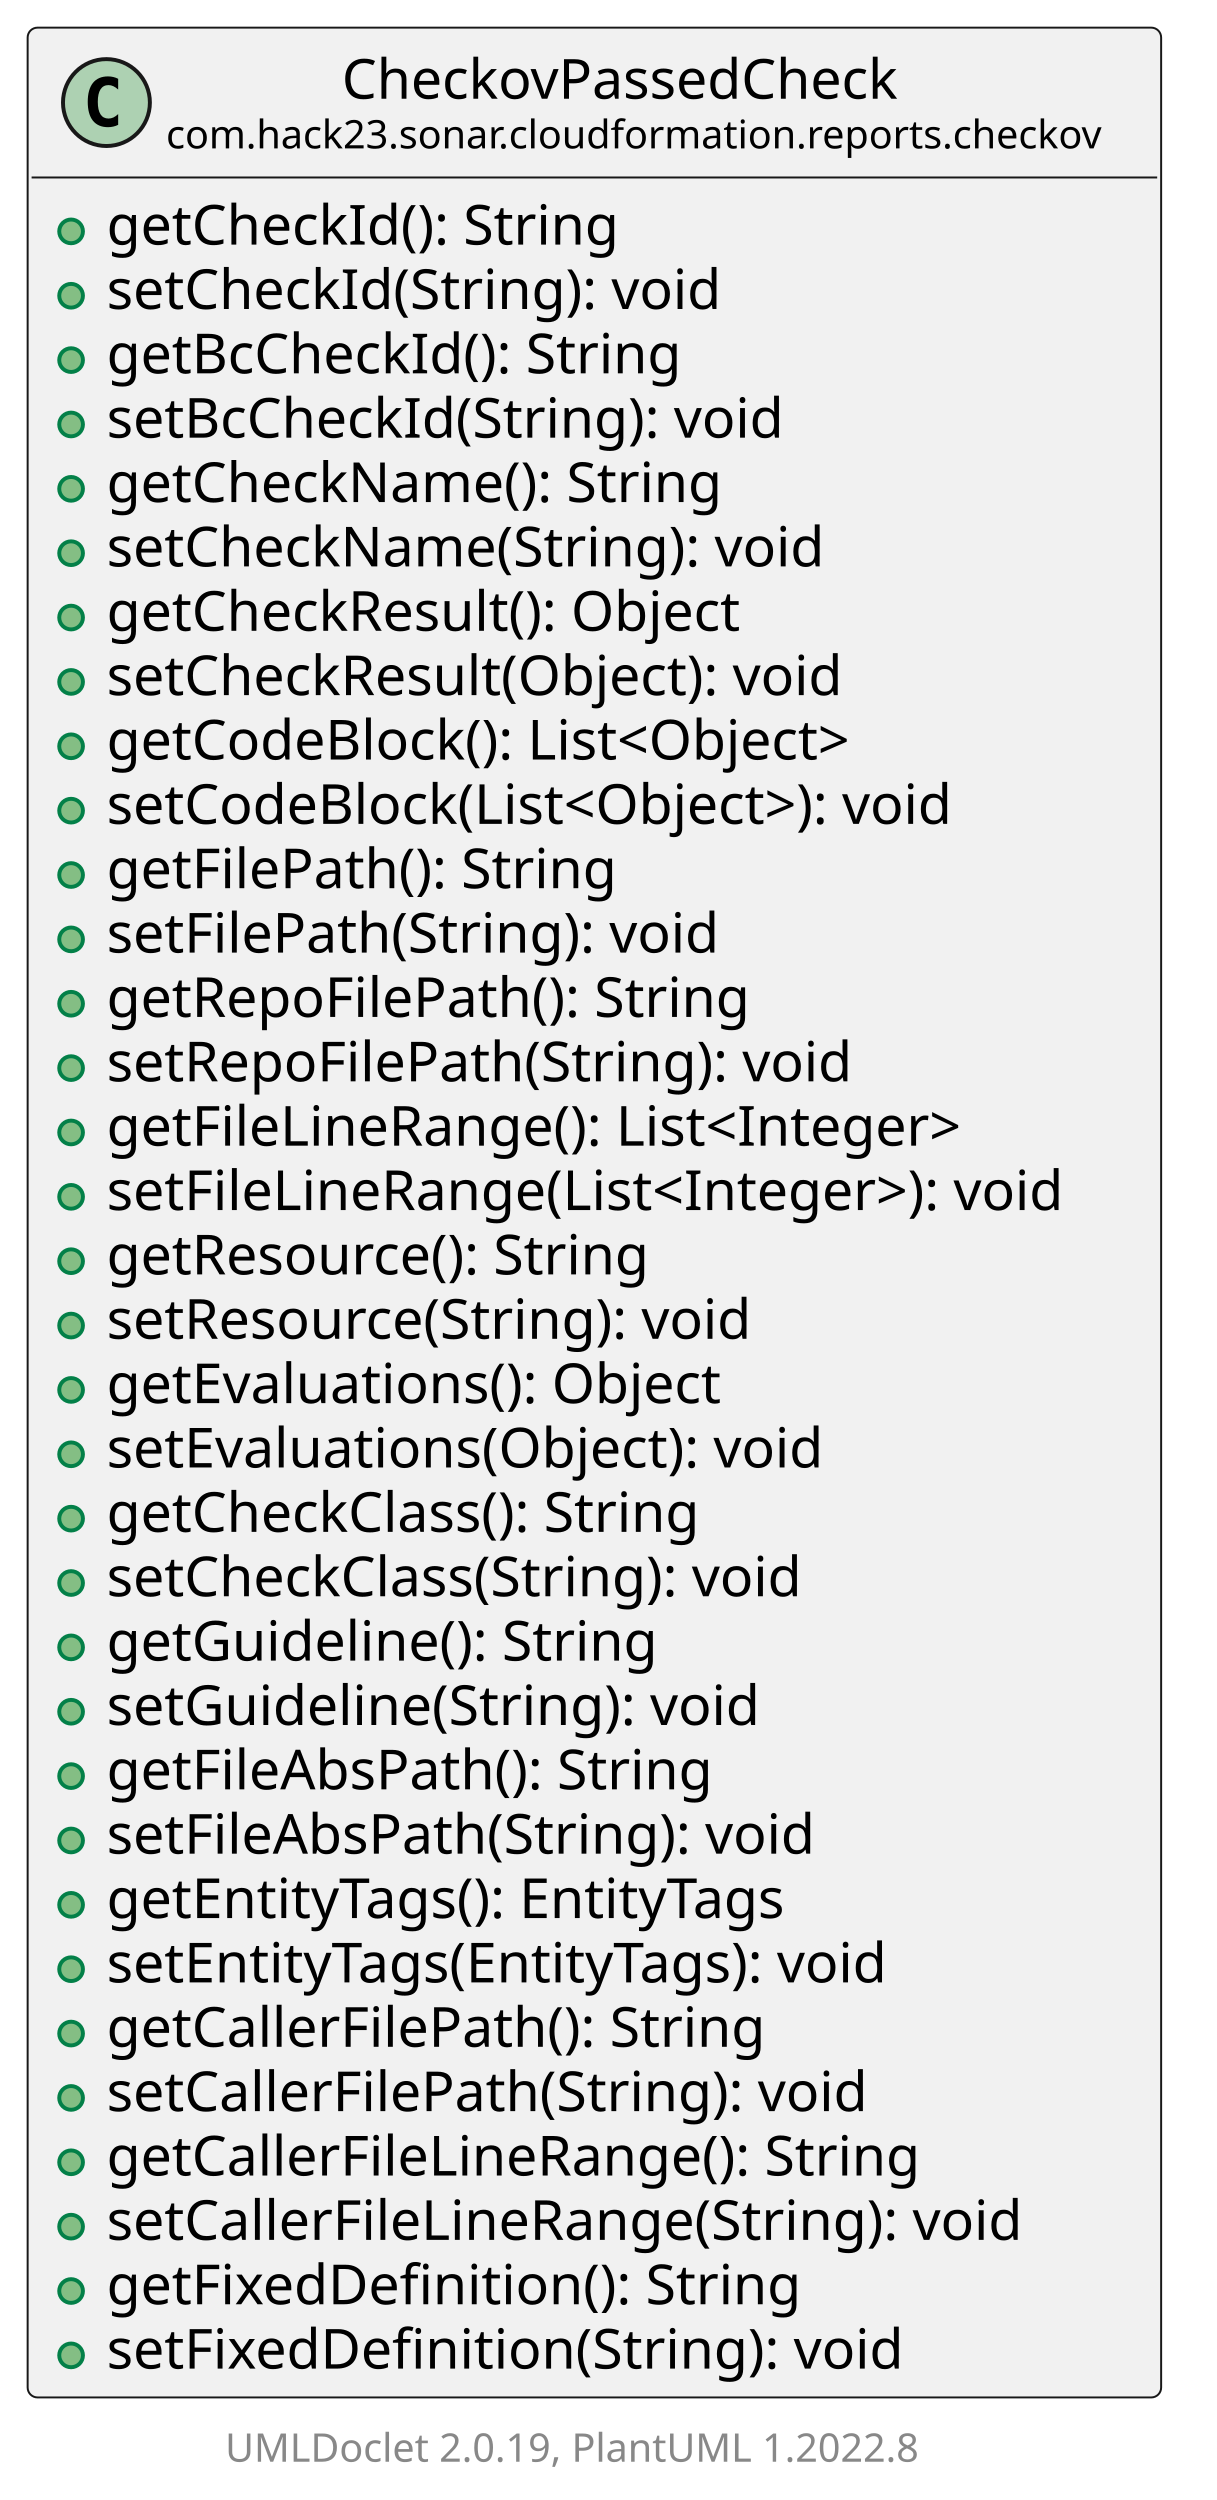
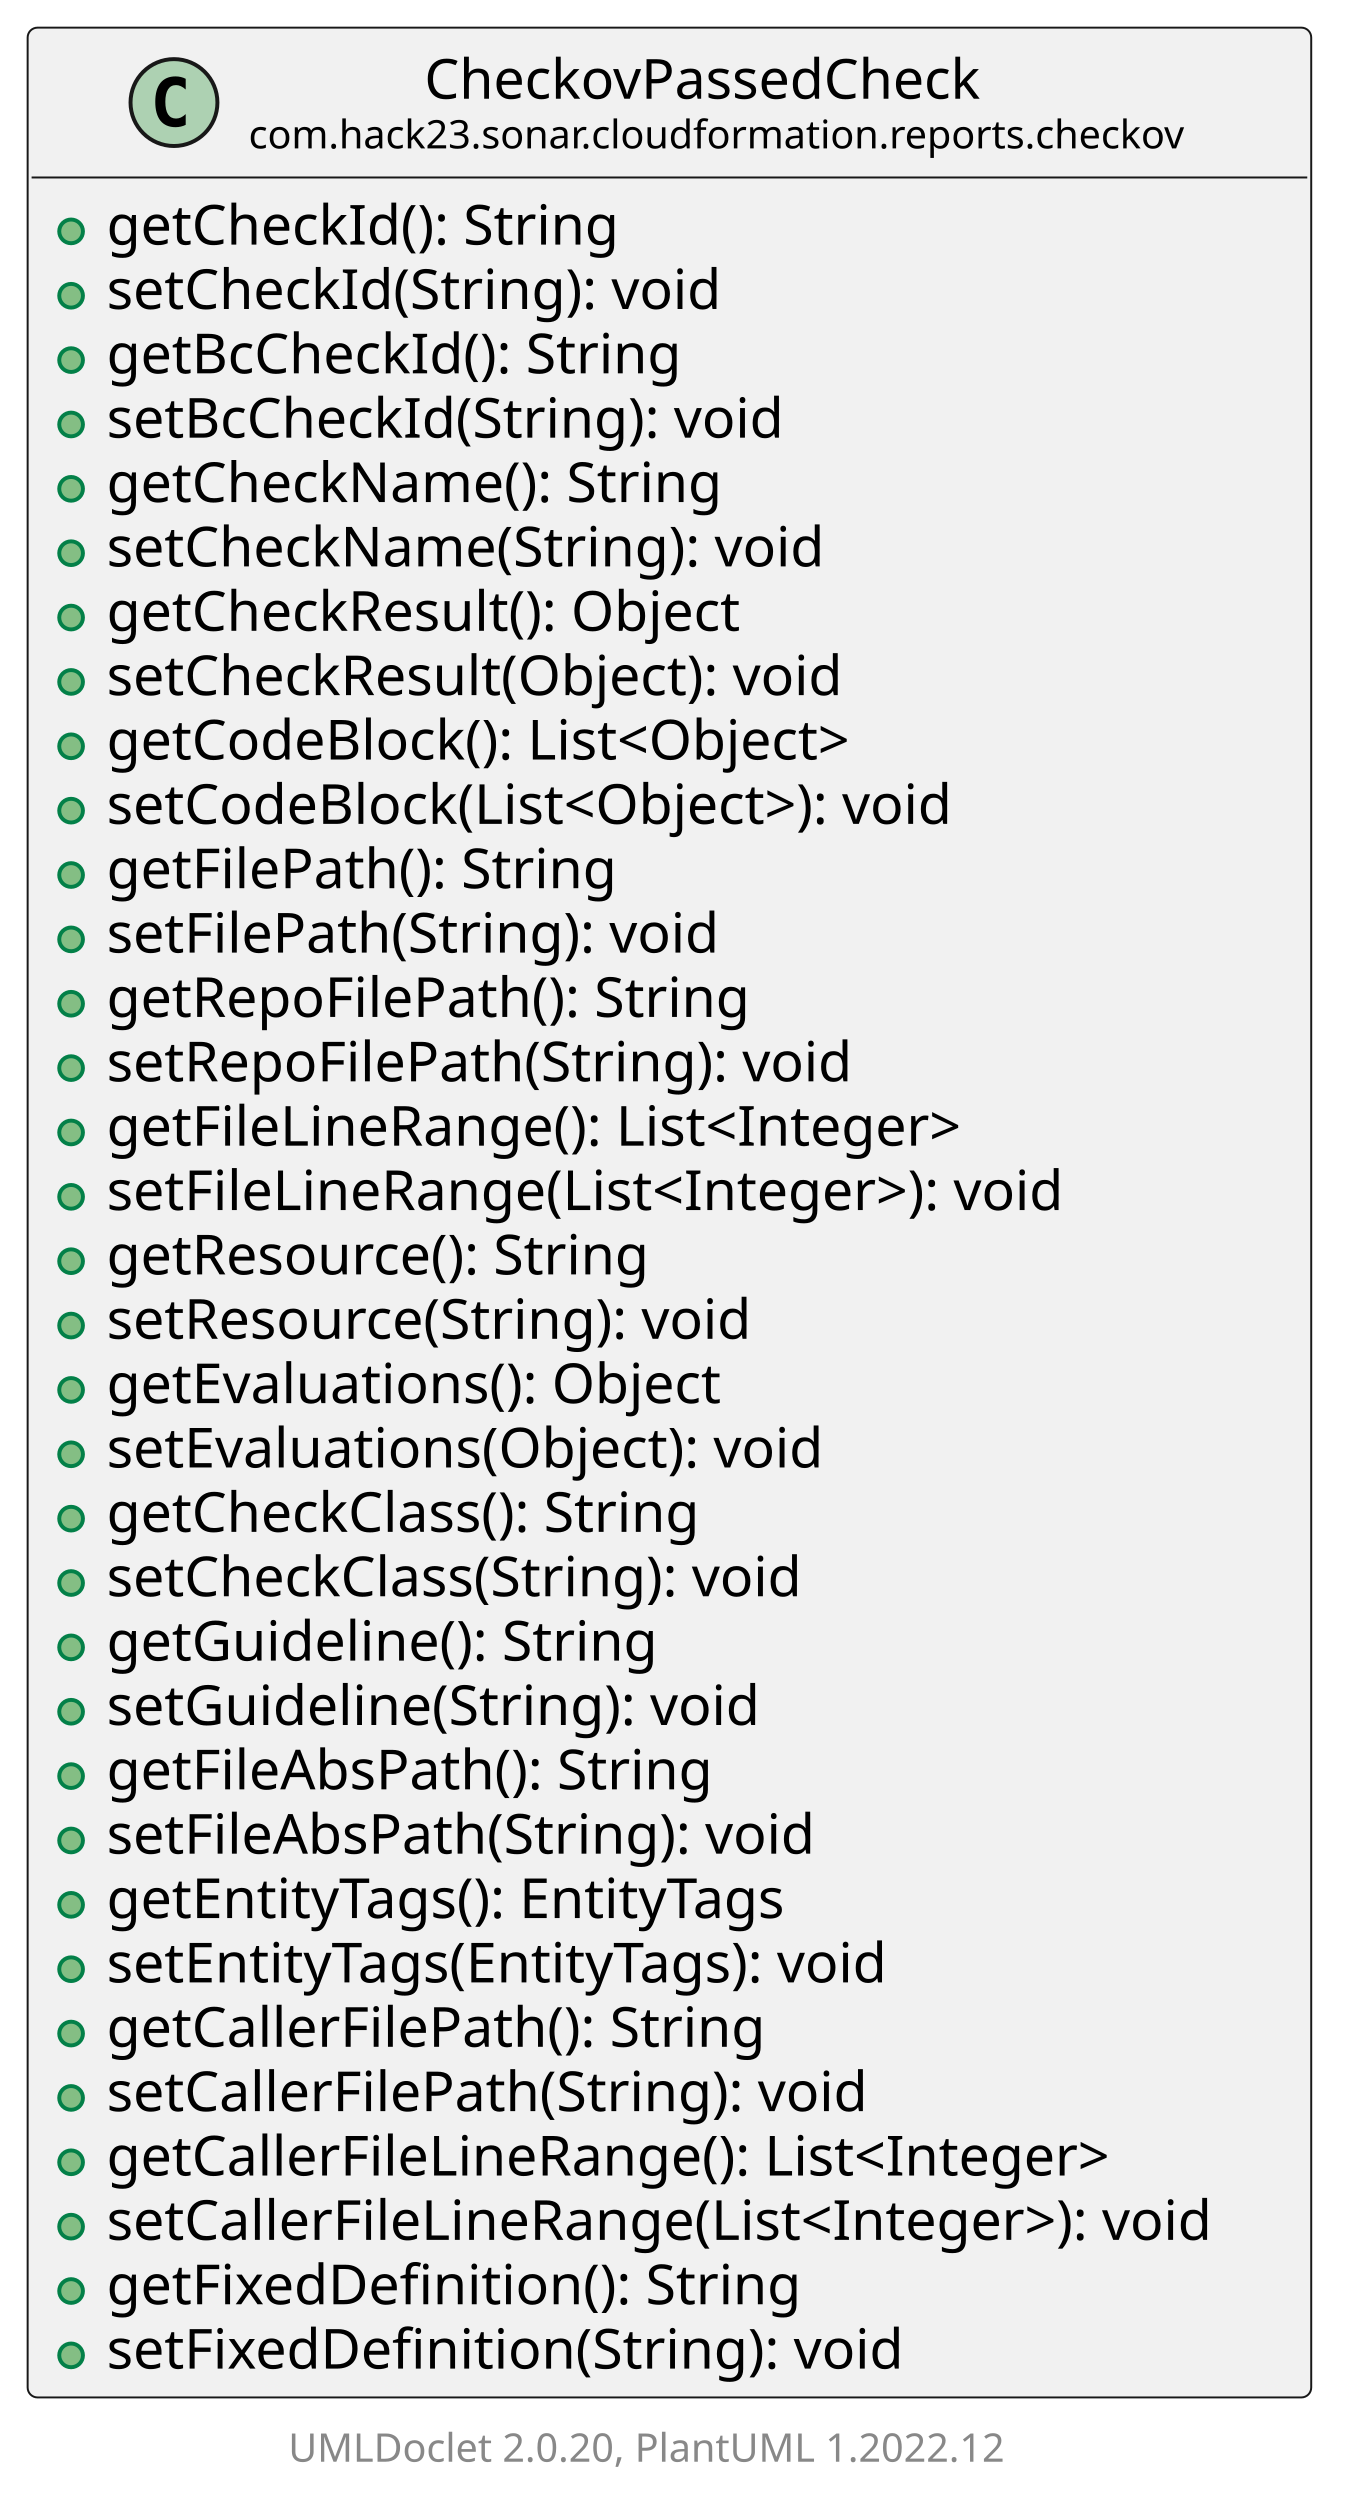
- <svg xmlns="http://www.w3.org/2000/svg" xmlns:xlink="http://www.w3.org/1999/xlink" contentStyleType="text/css" height="633px" preserveAspectRatio="none" style="width:308px;height:633px;background:#FFFFFF;" version="1.1" viewBox="0 0 308 633" width="308px" zoomAndPan="magnify">
+ <svg xmlns="http://www.w3.org/2000/svg" xmlns:xlink="http://www.w3.org/1999/xlink" contentStyleType="text/css" height="633px" preserveAspectRatio="none" style="width:346px;height:633px;background:#FFFFFF;" version="1.1" viewBox="0 0 346 633" width="346px" zoomAndPan="magnify">
  <defs />
  <g>
    <a href="CheckovPassedCheck.html" target="_top" title="CheckovPassedCheck.html" xlink:actuate="onRequest" xlink:href="CheckovPassedCheck.html" xlink:show="new" xlink:title="CheckovPassedCheck.html" xlink:type="simple">
      <g id="elem_com.hack23.sonar.cloudformation.reports.checkov.CheckovPassedCheck">
-         <rect codeLine="5" fill="#F1F1F1" height="600.031" id="com.hack23.sonar.cloudformation.reports.checkov.CheckovPassedCheck" rx="2.5" ry="2.5" style="stroke:#181818;stroke-width:0.5;" width="287" x="7" y="7" />
-         <ellipse cx="26.95" cy="25.969" fill="#ADD1B2" rx="11" ry="11" style="stroke:#181818;stroke-width:1.0;" />
-         <path d="M29.919,31.609 Q29.341,31.906 28.7,32.047 Q28.059,32.203 27.356,32.203 Q24.856,32.203 23.528,30.562 Q22.216,28.906 22.216,25.781 Q22.216,22.656 23.528,21 Q24.856,19.344 27.356,19.344 Q28.059,19.344 28.7,19.5 Q29.356,19.656 29.919,19.953 L29.919,22.672 Q29.294,22.094 28.7,21.828 Q28.106,21.547 27.481,21.547 Q26.137,21.547 25.45,22.625 Q24.762,23.688 24.762,25.781 Q24.762,27.875 25.45,28.953 Q26.137,30.016 27.481,30.016 Q28.106,30.016 28.7,29.75 Q29.294,29.469 29.919,28.891 L29.919,31.609 Z " fill="#000000" />
-         <text fill="#000000" font-family="sans-serif" font-size="14" lengthAdjust="spacing" textLength="155" x="86.55" y="24.995">CheckovPassedCheck</text>
-         <text fill="#000000" font-family="sans-serif" font-size="10" lengthAdjust="spacing" textLength="244" x="42.05" y="37.579">com.hack23.sonar.cloudformation.reports.checkov</text>
-         <line style="stroke:#181818;stroke-width:0.5;" x1="8" x2="293" y1="44.938" y2="44.938" />
+         <rect codeLine="5" fill="#F1F1F1" height="600.031" id="com.hack23.sonar.cloudformation.reports.checkov.CheckovPassedCheck" rx="2.5" ry="2.5" style="stroke:#181818;stroke-width:0.5;" width="325" x="7" y="7" />
+         <ellipse cx="44.05" cy="25.969" fill="#ADD1B2" rx="11" ry="11" style="stroke:#181818;stroke-width:1.0;" />
+         <path d="M47.019,31.609 Q46.441,31.906 45.8,32.047 Q45.159,32.203 44.456,32.203 Q41.956,32.203 40.628,30.562 Q39.316,28.906 39.316,25.781 Q39.316,22.656 40.628,21 Q41.956,19.344 44.456,19.344 Q45.159,19.344 45.8,19.5 Q46.456,19.656 47.019,19.953 L47.019,22.672 Q46.394,22.094 45.8,21.828 Q45.206,21.547 44.581,21.547 Q43.237,21.547 42.55,22.625 Q41.862,23.688 41.862,25.781 Q41.862,27.875 42.55,28.953 Q43.237,30.016 44.581,30.016 Q45.206,30.016 45.8,29.75 Q46.394,29.469 47.019,28.891 L47.019,31.609 Z " fill="#000000" />
+         <text fill="#000000" font-family="sans-serif" font-size="14" lengthAdjust="spacing" textLength="155" x="107.45" y="24.995">CheckovPassedCheck</text>
+         <text fill="#000000" font-family="sans-serif" font-size="10" lengthAdjust="spacing" textLength="244" x="62.95" y="37.579">com.hack23.sonar.cloudformation.reports.checkov</text>
+         <line style="stroke:#181818;stroke-width:0.5;" x1="8" x2="331" y1="44.938" y2="44.938" />
        <ellipse cx="18" cy="58.586" fill="#84BE84" rx="3" ry="3" style="stroke:#038048;stroke-width:1.0;" />
        <text fill="#000000" font-family="sans-serif" font-size="14" lengthAdjust="spacing" textLength="138" x="27" y="61.933">getCheckId(): String</text>
        <ellipse cx="18" cy="74.883" fill="#84BE84" rx="3" ry="3" style="stroke:#038048;stroke-width:1.0;" />
        <text fill="#000000" font-family="sans-serif" font-size="14" lengthAdjust="spacing" textLength="165" x="27" y="78.23">setCheckId(String): void</text>
        <ellipse cx="18" cy="91.18" fill="#84BE84" rx="3" ry="3" style="stroke:#038048;stroke-width:1.0;" />
        <text fill="#000000" font-family="sans-serif" font-size="14" lengthAdjust="spacing" textLength="156" x="27" y="94.526">getBcCheckId(): String</text>
        <ellipse cx="18" cy="107.477" fill="#84BE84" rx="3" ry="3" style="stroke:#038048;stroke-width:1.0;" />
        <text fill="#000000" font-family="sans-serif" font-size="14" lengthAdjust="spacing" textLength="183" x="27" y="110.823">setBcCheckId(String): void</text>
        <ellipse cx="18" cy="123.773" fill="#84BE84" rx="3" ry="3" style="stroke:#038048;stroke-width:1.0;" />
        <text fill="#000000" font-family="sans-serif" font-size="14" lengthAdjust="spacing" textLength="166" x="27" y="127.12">getCheckName(): String</text>
        <ellipse cx="18" cy="140.07" fill="#84BE84" rx="3" ry="3" style="stroke:#038048;stroke-width:1.0;" />
        <text fill="#000000" font-family="sans-serif" font-size="14" lengthAdjust="spacing" textLength="193" x="27" y="143.417">setCheckName(String): void</text>
        <ellipse cx="18" cy="156.367" fill="#84BE84" rx="3" ry="3" style="stroke:#038048;stroke-width:1.0;" />
        <text fill="#000000" font-family="sans-serif" font-size="14" lengthAdjust="spacing" textLength="175" x="27" y="159.714">getCheckResult(): Object</text>
        <ellipse cx="18" cy="172.664" fill="#84BE84" rx="3" ry="3" style="stroke:#038048;stroke-width:1.0;" />
        <text fill="#000000" font-family="sans-serif" font-size="14" lengthAdjust="spacing" textLength="202" x="27" y="176.011">setCheckResult(Object): void</text>
        <ellipse cx="18" cy="188.961" fill="#84BE84" rx="3" ry="3" style="stroke:#038048;stroke-width:1.0;" />
        <text fill="#000000" font-family="sans-serif" font-size="14" lengthAdjust="spacing" textLength="209" x="27" y="192.308">getCodeBlock(): List&lt;Object&gt;</text>
        <ellipse cx="18" cy="205.258" fill="#84BE84" rx="3" ry="3" style="stroke:#038048;stroke-width:1.0;" />
        <text fill="#000000" font-family="sans-serif" font-size="14" lengthAdjust="spacing" textLength="236" x="27" y="208.605">setCodeBlock(List&lt;Object&gt;): void</text>
        <ellipse cx="18" cy="221.555" fill="#84BE84" rx="3" ry="3" style="stroke:#038048;stroke-width:1.0;" />
        <text fill="#000000" font-family="sans-serif" font-size="14" lengthAdjust="spacing" textLength="136" x="27" y="224.901">getFilePath(): String</text>
        <ellipse cx="18" cy="237.852" fill="#84BE84" rx="3" ry="3" style="stroke:#038048;stroke-width:1.0;" />
        <text fill="#000000" font-family="sans-serif" font-size="14" lengthAdjust="spacing" textLength="163" x="27" y="241.198">setFilePath(String): void</text>
        <ellipse cx="18" cy="254.148" fill="#84BE84" rx="3" ry="3" style="stroke:#038048;stroke-width:1.0;" />
        <text fill="#000000" font-family="sans-serif" font-size="14" lengthAdjust="spacing" textLength="173" x="27" y="257.495">getRepoFilePath(): String</text>
        <ellipse cx="18" cy="270.445" fill="#84BE84" rx="3" ry="3" style="stroke:#038048;stroke-width:1.0;" />
        <text fill="#000000" font-family="sans-serif" font-size="14" lengthAdjust="spacing" textLength="200" x="27" y="273.792">setRepoFilePath(String): void</text>
        <ellipse cx="18" cy="286.742" fill="#84BE84" rx="3" ry="3" style="stroke:#038048;stroke-width:1.0;" />
        <text fill="#000000" font-family="sans-serif" font-size="14" lengthAdjust="spacing" textLength="234" x="27" y="290.089">getFileLineRange(): List&lt;Integer&gt;</text>
        <ellipse cx="18" cy="303.039" fill="#84BE84" rx="3" ry="3" style="stroke:#038048;stroke-width:1.0;" />
        <text fill="#000000" font-family="sans-serif" font-size="14" lengthAdjust="spacing" textLength="261" x="27" y="306.386">setFileLineRange(List&lt;Integer&gt;): void</text>
        <ellipse cx="18" cy="319.336" fill="#84BE84" rx="3" ry="3" style="stroke:#038048;stroke-width:1.0;" />
        <text fill="#000000" font-family="sans-serif" font-size="14" lengthAdjust="spacing" textLength="149" x="27" y="322.683">getResource(): String</text>
        <ellipse cx="18" cy="335.633" fill="#84BE84" rx="3" ry="3" style="stroke:#038048;stroke-width:1.0;" />
        <text fill="#000000" font-family="sans-serif" font-size="14" lengthAdjust="spacing" textLength="176" x="27" y="338.979">setResource(String): void</text>
        <ellipse cx="18" cy="351.93" fill="#84BE84" rx="3" ry="3" style="stroke:#038048;stroke-width:1.0;" />
        <text fill="#000000" font-family="sans-serif" font-size="14" lengthAdjust="spacing" textLength="165" x="27" y="355.276">getEvaluations(): Object</text>
        <ellipse cx="18" cy="368.227" fill="#84BE84" rx="3" ry="3" style="stroke:#038048;stroke-width:1.0;" />
        <text fill="#000000" font-family="sans-serif" font-size="14" lengthAdjust="spacing" textLength="192" x="27" y="371.573">setEvaluations(Object): void</text>
        <ellipse cx="18" cy="384.523" fill="#84BE84" rx="3" ry="3" style="stroke:#038048;stroke-width:1.0;" />
        <text fill="#000000" font-family="sans-serif" font-size="14" lengthAdjust="spacing" textLength="163" x="27" y="387.87">getCheckClass(): String</text>
        <ellipse cx="18" cy="400.82" fill="#84BE84" rx="3" ry="3" style="stroke:#038048;stroke-width:1.0;" />
        <text fill="#000000" font-family="sans-serif" font-size="14" lengthAdjust="spacing" textLength="190" x="27" y="404.167">setCheckClass(String): void</text>
        <ellipse cx="18" cy="417.117" fill="#84BE84" rx="3" ry="3" style="stroke:#038048;stroke-width:1.0;" />
        <text fill="#000000" font-family="sans-serif" font-size="14" lengthAdjust="spacing" textLength="147" x="27" y="420.464">getGuideline(): String</text>
        <ellipse cx="18" cy="433.414" fill="#84BE84" rx="3" ry="3" style="stroke:#038048;stroke-width:1.0;" />
        <text fill="#000000" font-family="sans-serif" font-size="14" lengthAdjust="spacing" textLength="174" x="27" y="436.761">setGuideline(String): void</text>
        <ellipse cx="18" cy="449.711" fill="#84BE84" rx="3" ry="3" style="stroke:#038048;stroke-width:1.0;" />
        <text fill="#000000" font-family="sans-serif" font-size="14" lengthAdjust="spacing" textLength="162" x="27" y="453.058">getFileAbsPath(): String</text>
        <ellipse cx="18" cy="466.008" fill="#84BE84" rx="3" ry="3" style="stroke:#038048;stroke-width:1.0;" />
        <text fill="#000000" font-family="sans-serif" font-size="14" lengthAdjust="spacing" textLength="189" x="27" y="469.354">setFileAbsPath(String): void</text>
        <ellipse cx="18" cy="482.305" fill="#84BE84" rx="3" ry="3" style="stroke:#038048;stroke-width:1.0;" />
        <text fill="#000000" font-family="sans-serif" font-size="14" lengthAdjust="spacing" textLength="186" x="27" y="485.651">getEntityTags(): EntityTags</text>
        <ellipse cx="18" cy="498.602" fill="#84BE84" rx="3" ry="3" style="stroke:#038048;stroke-width:1.0;" />
        <text fill="#000000" font-family="sans-serif" font-size="14" lengthAdjust="spacing" textLength="213" x="27" y="501.948">setEntityTags(EntityTags): void</text>
        <ellipse cx="18" cy="514.898" fill="#84BE84" rx="3" ry="3" style="stroke:#038048;stroke-width:1.0;" />
        <text fill="#000000" font-family="sans-serif" font-size="14" lengthAdjust="spacing" textLength="174" x="27" y="518.245">getCallerFilePath(): String</text>
        <ellipse cx="18" cy="531.195" fill="#84BE84" rx="3" ry="3" style="stroke:#038048;stroke-width:1.0;" />
        <text fill="#000000" font-family="sans-serif" font-size="14" lengthAdjust="spacing" textLength="201" x="27" y="534.542">setCallerFilePath(String): void</text>
        <ellipse cx="18" cy="547.492" fill="#84BE84" rx="3" ry="3" style="stroke:#038048;stroke-width:1.0;" />
-         <text fill="#000000" font-family="sans-serif" font-size="14" lengthAdjust="spacing" textLength="216" x="27" y="550.839">getCallerFileLineRange(): String</text>
+         <text fill="#000000" font-family="sans-serif" font-size="14" lengthAdjust="spacing" textLength="272" x="27" y="550.839">getCallerFileLineRange(): List&lt;Integer&gt;</text>
        <ellipse cx="18" cy="563.789" fill="#84BE84" rx="3" ry="3" style="stroke:#038048;stroke-width:1.0;" />
-         <text fill="#000000" font-family="sans-serif" font-size="14" lengthAdjust="spacing" textLength="243" x="27" y="567.136">setCallerFileLineRange(String): void</text>
+         <text fill="#000000" font-family="sans-serif" font-size="14" lengthAdjust="spacing" textLength="299" x="27" y="567.136">setCallerFileLineRange(List&lt;Integer&gt;): void</text>
        <ellipse cx="18" cy="580.086" fill="#84BE84" rx="3" ry="3" style="stroke:#038048;stroke-width:1.0;" />
        <text fill="#000000" font-family="sans-serif" font-size="14" lengthAdjust="spacing" textLength="183" x="27" y="583.433">getFixedDefinition(): String</text>
        <ellipse cx="18" cy="596.383" fill="#84BE84" rx="3" ry="3" style="stroke:#038048;stroke-width:1.0;" />
        <text fill="#000000" font-family="sans-serif" font-size="14" lengthAdjust="spacing" textLength="210" x="27" y="599.73">setFixedDefinition(String): void</text>
      </g>
    </a>
-     <rect fill="none" height="11.641" style="stroke:none;stroke-width:1.0;" width="186" x="57" y="614.031" />
-     <text fill="#888888" font-family="sans-serif" font-size="10" lengthAdjust="spacing" textLength="186" x="57" y="623.313">UMLDoclet 2.0.19, PlantUML 1.2022.8</text>
+     <rect fill="none" height="11.641" style="stroke:none;stroke-width:1.0;" width="192" x="73" y="614.031" />
+     <text fill="#888888" font-family="sans-serif" font-size="10" lengthAdjust="spacing" textLength="192" x="73" y="623.313">UMLDoclet 2.0.20, PlantUML 1.2022.12</text>
  </g>
</svg>
